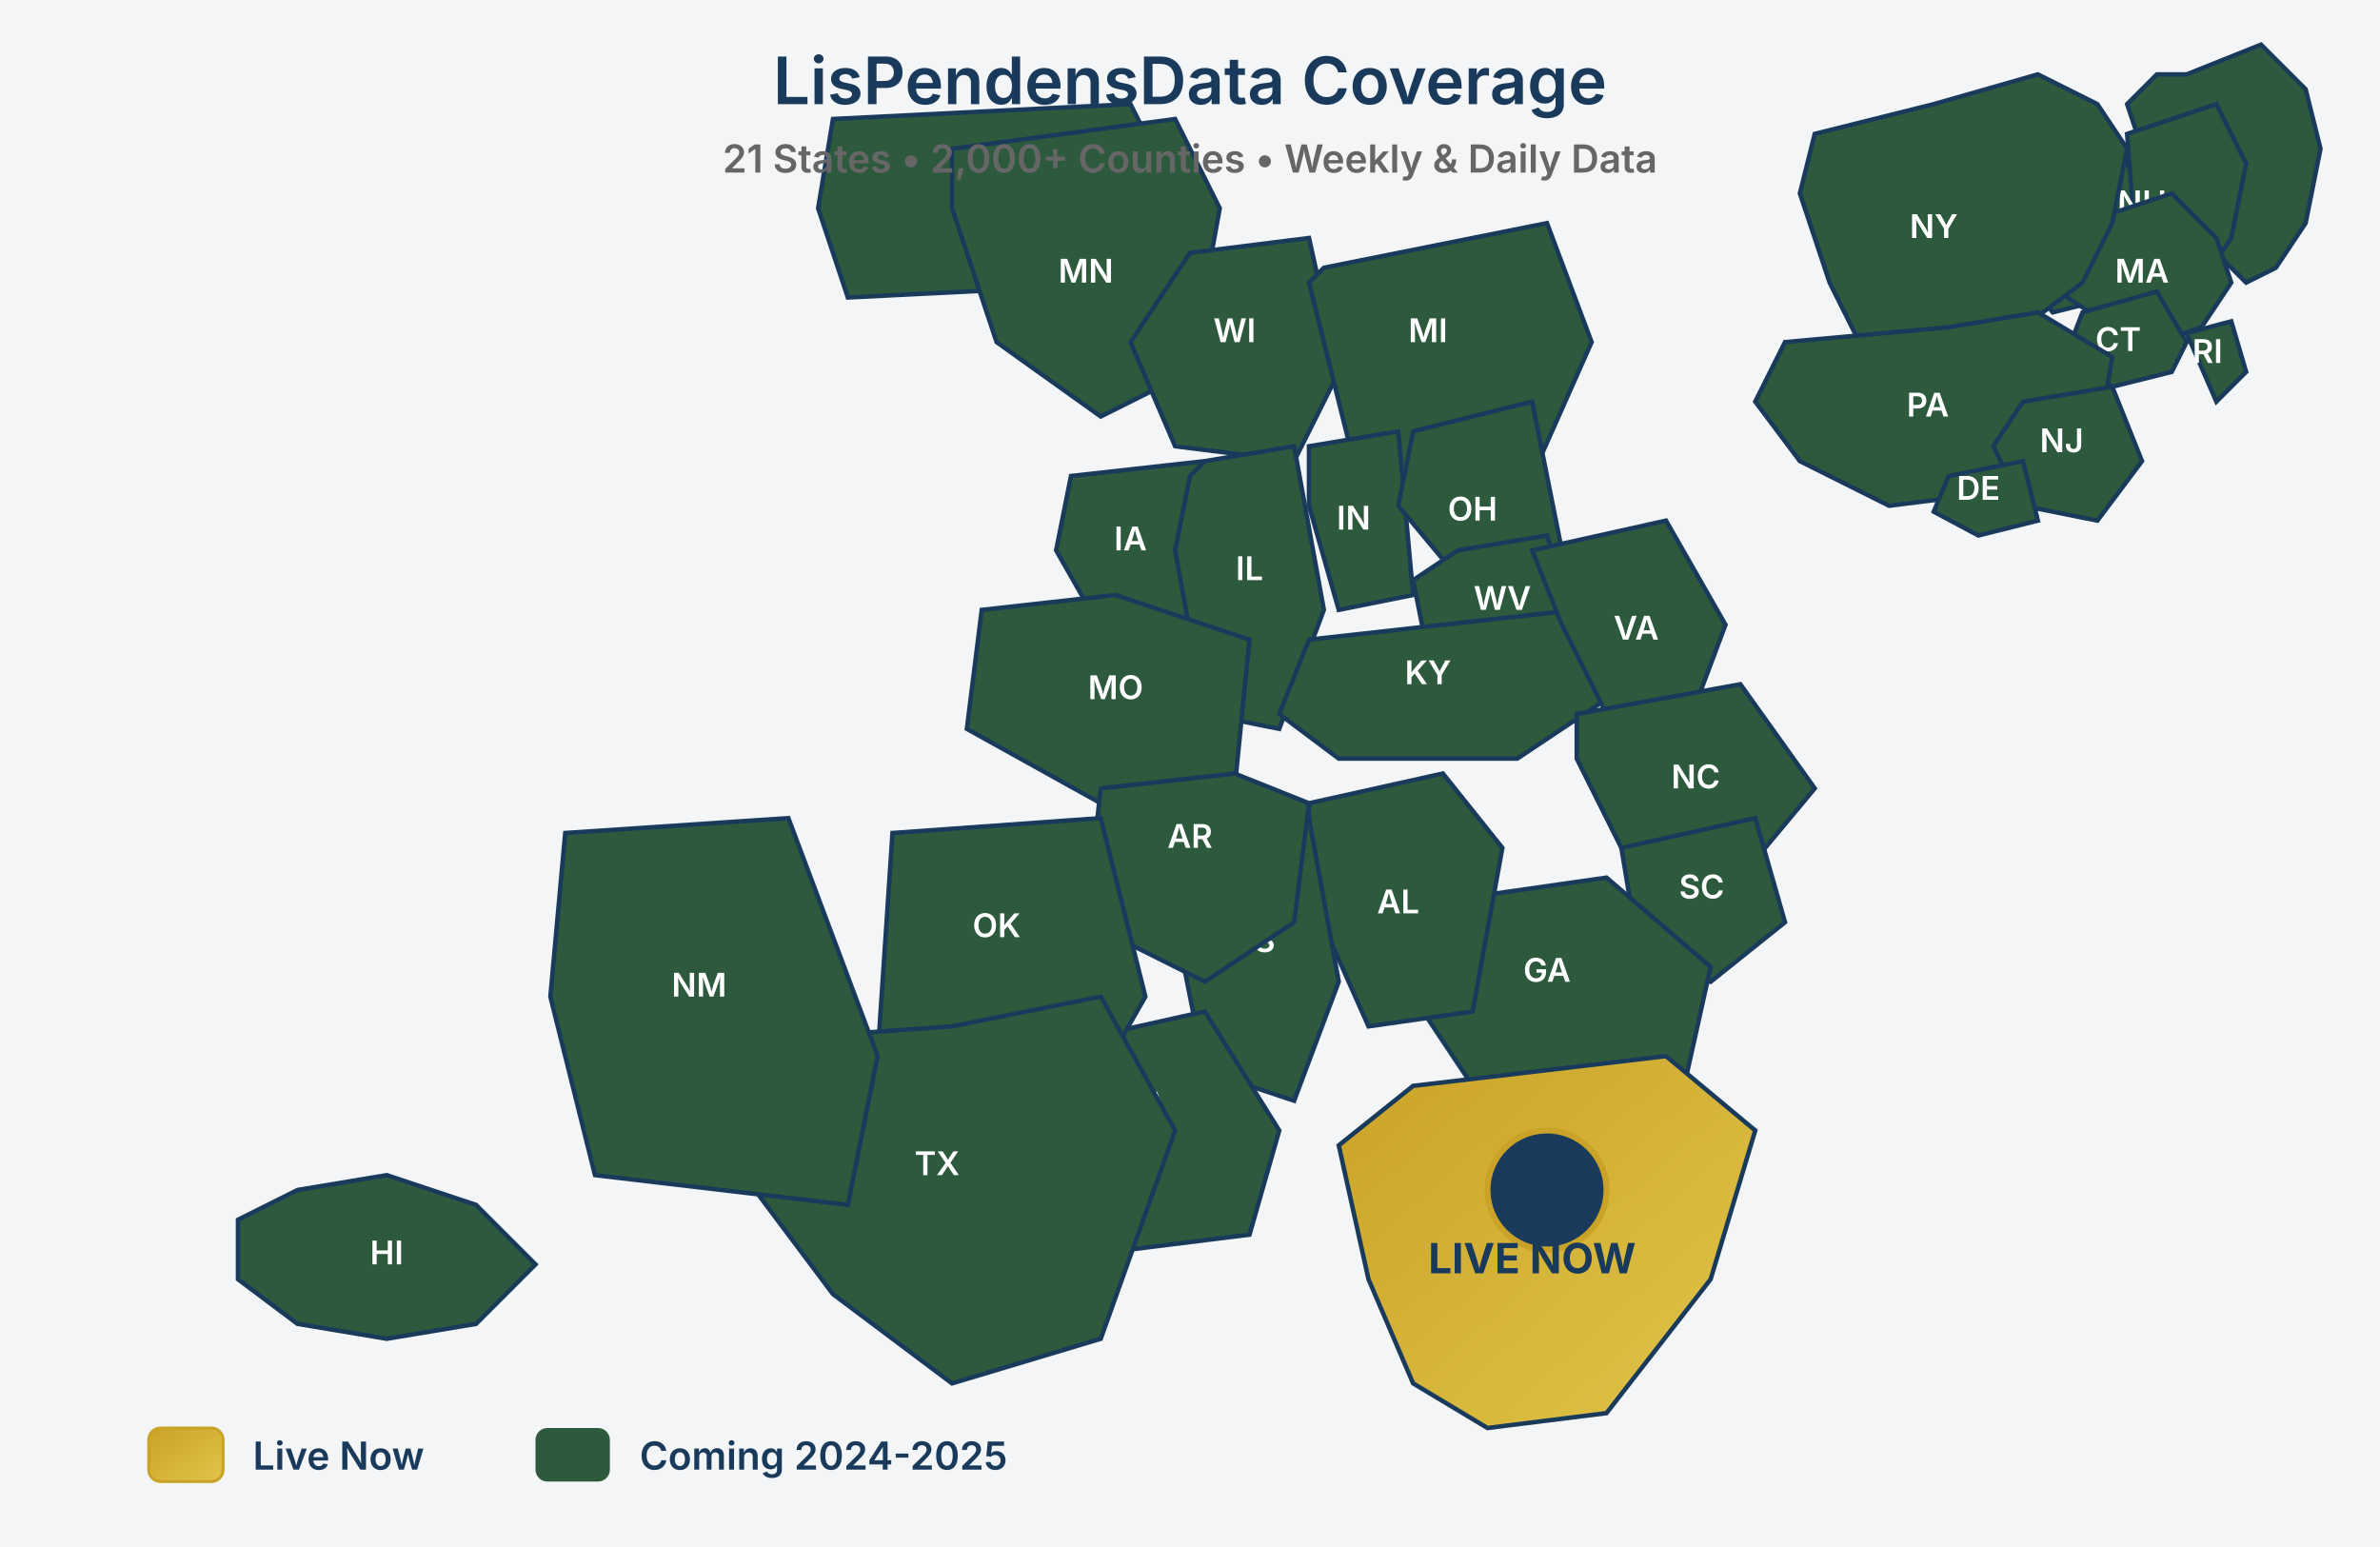
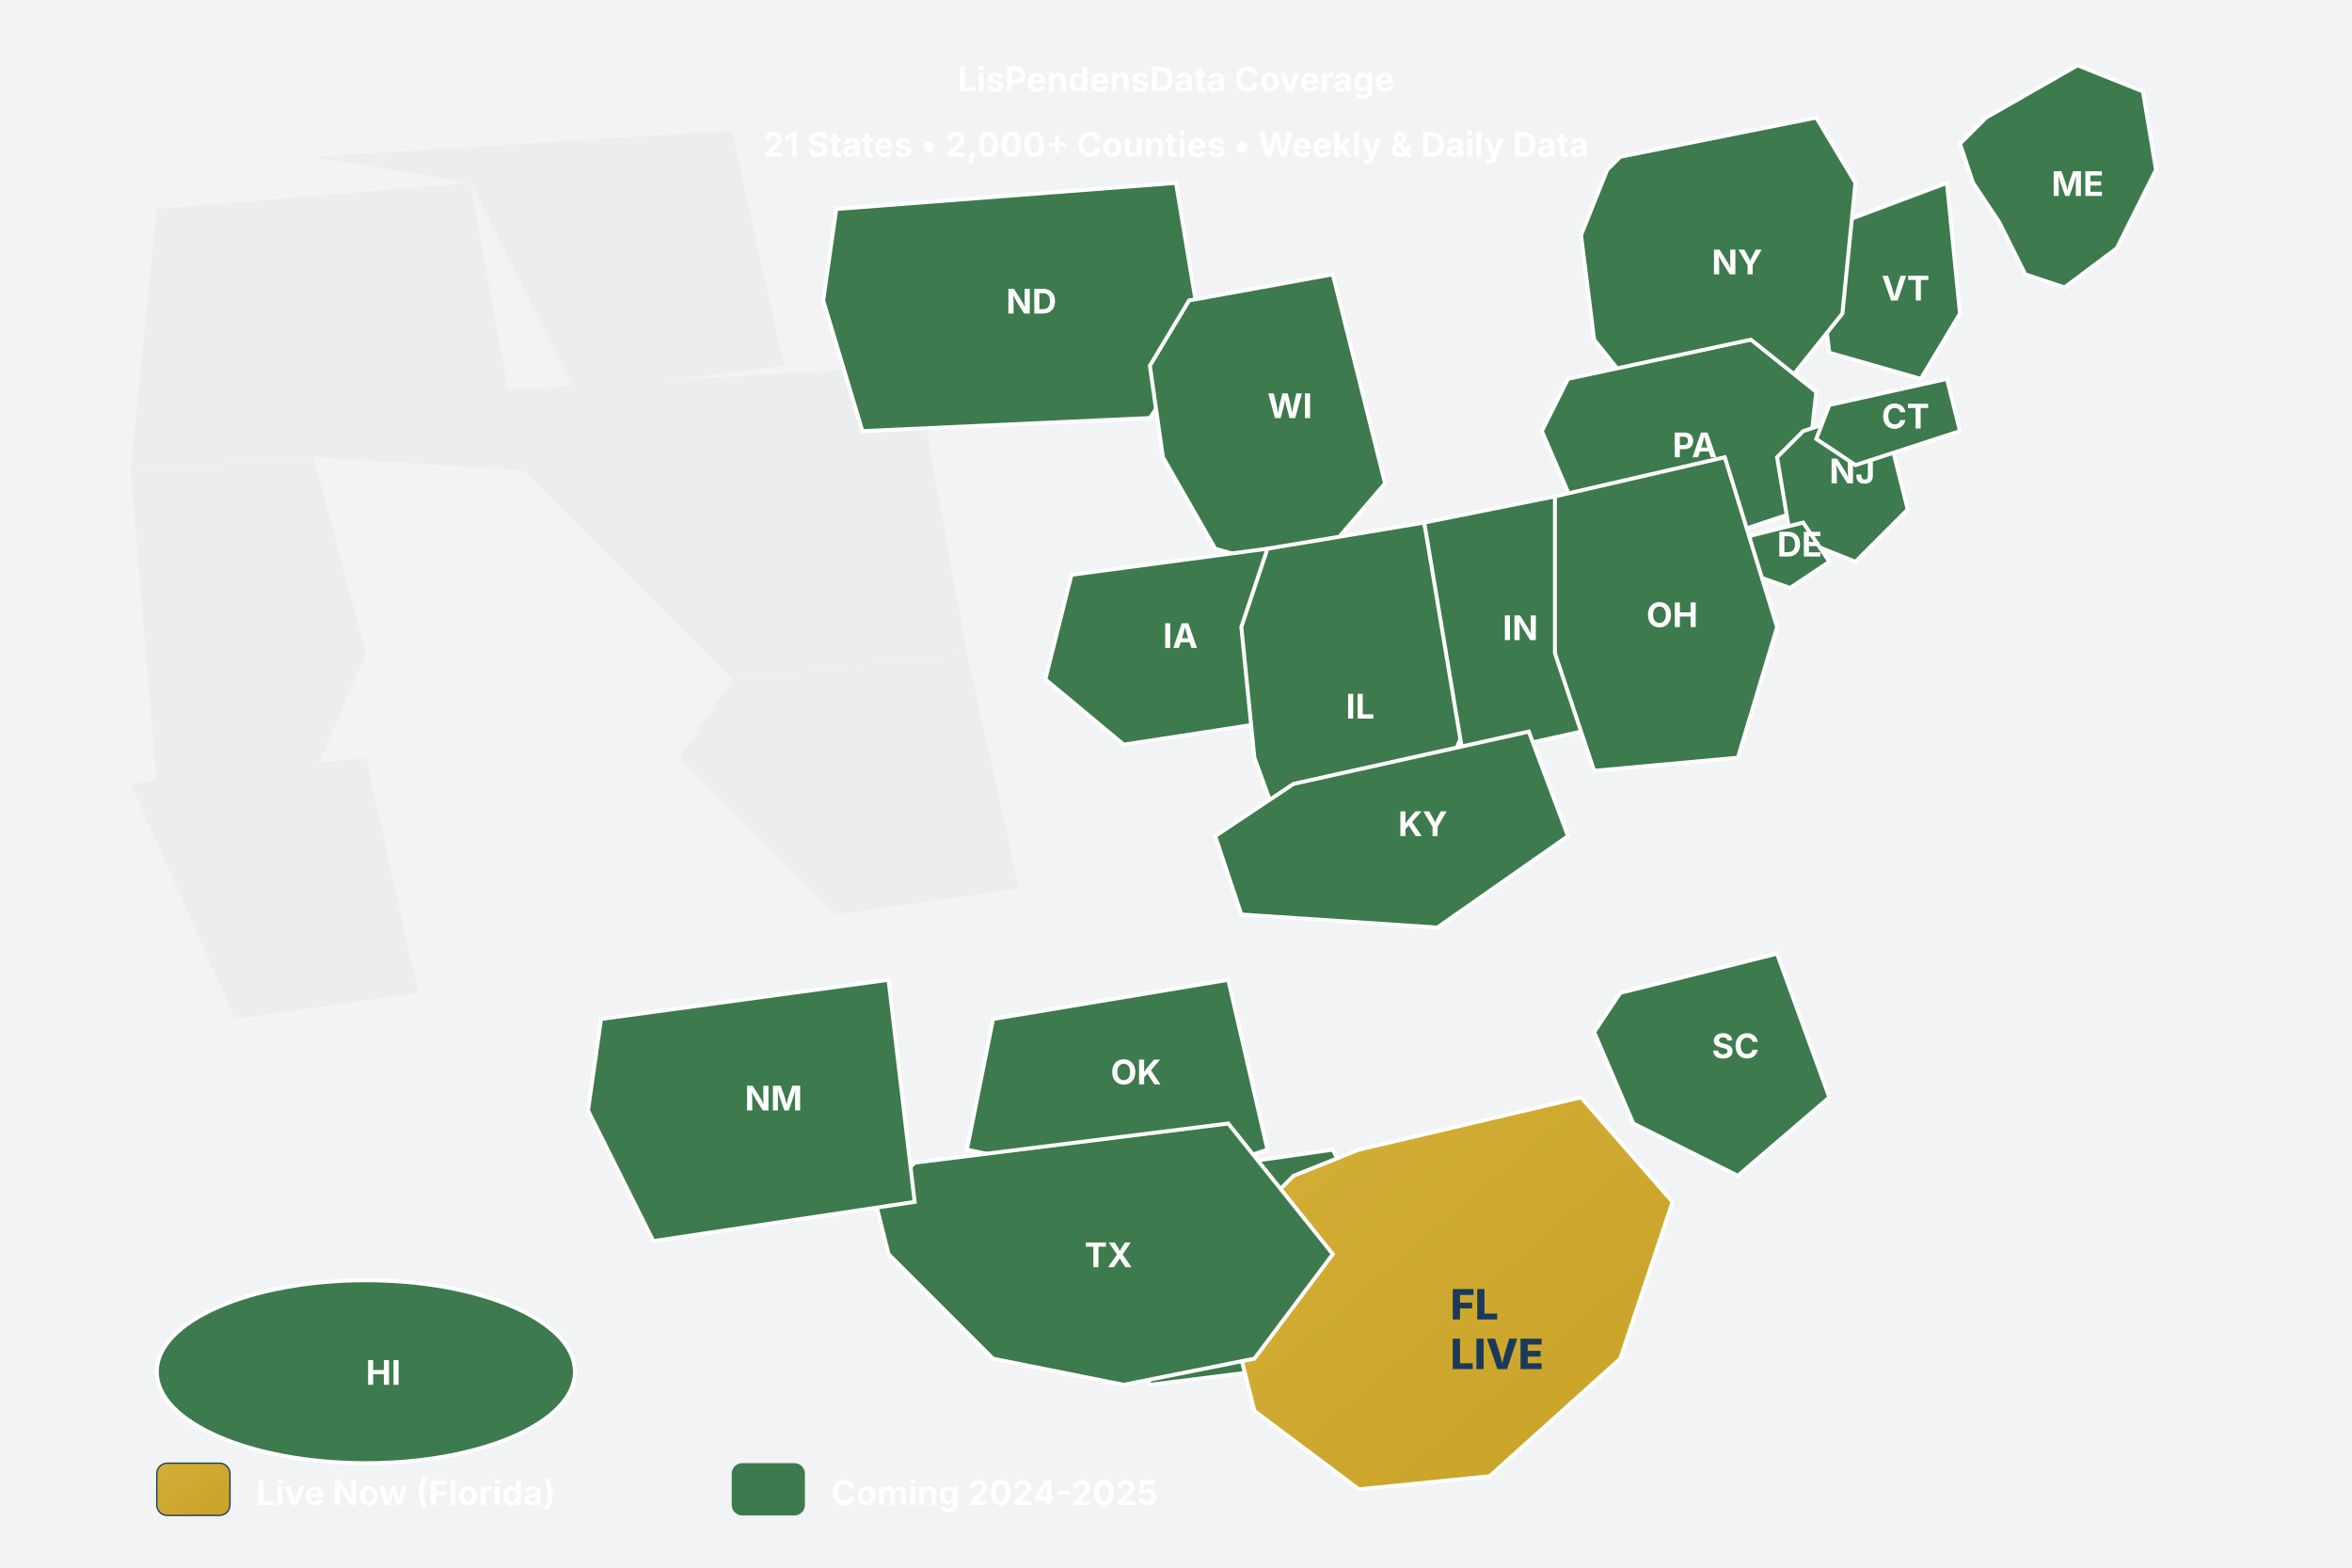
- <svg xmlns="http://www.w3.org/2000/svg" viewBox="0 0 800 520">
+ <svg xmlns="http://www.w3.org/2000/svg" viewBox="0 0 900 600" preserveAspectRatio="xMidYMid meet">
  <defs>
    <linearGradient id="flGradient" x1="0%" y1="0%" x2="100%" y2="100%">
-       <stop offset="0%" style="stop-color:#c9a227" />
-       <stop offset="100%" style="stop-color:#e0c54a" />
+       <stop offset="0%" style="stop-color:#d4af37" />
+       <stop offset="100%" style="stop-color:#c9a227" />
    </linearGradient>
-     <filter id="glow" x="-20%" y="-20%" width="140%" height="140%">
-       <feGaussianBlur stdDeviation="2" result="blur" />
-       <feComposite in="SourceGraphic" in2="blur" operator="over" />
+     <filter id="dropShadow" x="-20%" y="-20%" width="140%" height="140%">
+       <feDropShadow dx="1" dy="1" stdDeviation="1" flood-opacity="0.3" />
    </filter>
-     <style>
-       .state { stroke: #1a3a5c; stroke-width: 1.5; transition: all 0.3s; cursor: pointer; }
-       .state:hover { filter: drop-shadow(0 0 4px rgba(26,58,92,0.4)); stroke-width: 2.5; }
-       .live { fill: url(#flGradient); }
-       .live:hover { filter: drop-shadow(0 0 6px rgba(201,162,39,0.6)); }
-       .coming { fill: #2d5a3d; }
-       .coming:hover { fill: #1a3a5c; }
-       text { font-family: -apple-system, BlinkMacSystemFont, sans-serif; font-weight: 600; pointer-events: none; }
-       .state-label { font-size: 11px; fill: white; }
-       .live-text { fill: #1a3a5c; font-size: 14px; font-weight: 700; }
-       .pulse { animation: pulse 2s ease-in-out infinite; }
-       @keyframes pulse { 0%, 100% { opacity: 0.6; r: 4; } 50% { opacity: 0.2; r: 12; } }
-       .live-pulse { fill: #1a3a5c; animation: pulse 2s ease-in-out infinite; }
-     </style>
  </defs>
-   <rect width="800" height="520" fill="#f8f9fa" />
-   <rect width="800" height="520" fill="#1a3a5c" fill-opacity="0.02" />
+   <rect width="900" height="600" fill="#f8f9fa" />
+   <rect width="900" height="600" fill="#1a3a5c" fill-opacity="0.03" />
+   <style>
+     .state { stroke: #fff; stroke-width: 1.5; transition: all 0.3s ease; cursor: pointer; }
+     .state:hover { filter: drop-shadow(0 0 8px rgba(26,58,92,0.4)); stroke-width: 2.5; transform: scale(1.02); transform-origin: center; }
+     .state.coming { fill: #3d7a4d; }
+     .state.coming:hover { fill: #2a5a3d; }
+     .state.live { fill: url(#flGradient); }
+     .state.live:hover { filter: drop-shadow(0 0 10px rgba(201,162,39,0.6)); }
+     text { font-family: -apple-system, BlinkMacSystemFont, sans-serif; font-weight: 700; pointer-events: none; fill: white; font-size: 13px; text-shadow: 0 1px 2px rgba(0,0,0,0.4); }
+     .live-text { fill: #1a3a5c; font-size: 16px; font-weight: 800; text-shadow: none; }
+     .pulse-circle { fill: #1a3a5c; }
+     @keyframes pulse { 0%, 100% { r: 6; opacity: 1; } 50% { r: 14; opacity: 0.3; } }
+     .animate-pulse { animation: pulse 2s ease-in-out infinite; }
+   </style>
+   <g opacity="0.15">
+     <path fill="#ccc" d="M 50,180 L 120,175 L 140,250 L 110,320 L 60,300 Z" />
+     <path fill="#ccc" d="M 60,80 L 180,70 L 200,180 L 120,175 L 50,180 Z" />
+     <path fill="#ccc" d="M 50,300 L 140,290 L 160,380 L 90,390 Z" />
+     <path fill="#ccc" d="M 120,60 L 280,50 L 300,140 L 220,150 L 180,70 Z" />
+     <path fill="#ccc" d="M 180,150 L 350,140 L 370,250 L 280,260 L 200,180 Z" />
+     <path fill="#ccc" d="M 280,260 L 370,250 L 390,340 L 320,350 L 260,290 Z" />
+   </g>
  <g class="state-group" data-state="ME">
-     <path class="state coming" d="M 735,25 L 760,15 L 775,30 L 780,50 L 775,75 L 765,90 L 755,95 L 745,85 L 730,70 L 720,50 L 715,35 L 725,25 Z" />
-     <text x="740" y="55" text-anchor="middle" class="state-label" font-size="10">ME</text>
+     <path class="state coming" d="M 760,45 L 795,25 L 820,35 L 825,65 L 810,95 L 790,110 L 775,105 L 765,85 L 755,70 L 750,55 Z" />
+     <text x="785" y="75">ME</text>
  </g>
  <g class="state-group" data-state="VT">
-     <path class="state coming" d="M 685,55 L 710,45 L 720,65 L 715,85 L 710,100 L 690,105 L 678,90 L 680,70 Z" />
-     <text x="698" y="82" text-anchor="middle" class="state-label" font-size="10">VT</text>
+     <path class="state coming" d="M 705,85 L 745,70 L 750,120 L 735,145 L 700,135 L 695,95 Z" />
+     <text x="720" y="115">VT</text>
  </g>
-   <g class="state-group" data-state="NH">
-     <path class="state coming" d="M 715,45 L 745,35 L 755,55 L 750,80 L 740,95 L 725,100 L 718,85 Z" />
-     <text x="720" y="72" text-anchor="middle" class="state-label" font-size="10">NH</text>
+   <g class="state-group" data-state="NY">
+     <path class="state coming" d="M 620,60 L 695,45 L 710,70 L 705,120 L 685,145 L 655,160 L 630,155 L 610,130 L 605,90 L 615,65 Z" />
+     <text x="655" y="105">NY</text>
  </g>
-   <g class="state-group" data-state="MA">
-     <path class="state coming" d="M 700,75 L 730,65 L 745,80 L 750,95 L 740,110 L 725,115 L 710,110 L 695,100 L 690,85 Z" />
-     <text x="720" y="95" text-anchor="middle" class="state-label" font-size="10">MA</text>
+   <g class="state-group" data-state="PA">
+     <path class="state coming" d="M 600,145 L 670,130 L 695,150 L 690,195 L 645,210 L 605,200 L 590,165 Z" />
+     <text x="640" y="175">PA</text>
+   </g>
+   <g class="state-group" data-state="NJ">
+     <path class="state coming" d="M 690,165 L 720,155 L 730,195 L 710,215 L 685,205 L 680,175 Z" />
+     <text x="700" y="185">NJ</text>
  </g>
  <g class="state-group" data-state="CT">
-     <path class="state coming" d="M 700,105 L 725,98 L 735,115 L 730,125 L 710,130 L 695,118 Z" />
-     <text x="712" y="118" text-anchor="middle" class="state-label" font-size="10">CT</text>
-   </g>
-   <g class="state-group" data-state="RI">
-     <path class="state coming" d="M 735,112 L 750,108 L 755,125 L 745,135 Z" />
-     <text x="742" y="122" text-anchor="middle" class="state-label" font-size="10">RI</text>
-   </g>
-   <g class="state-group" data-state="NY">
-     <path class="state coming" d="M 610,45 L 650,35 L 685,25 L 705,35 L 715,50 L 710,75 L 700,95 L 680,110 L 665,120 L 645,125 L 625,115 L 615,95 L 605,65 Z" />
-     <text x="650" y="80" text-anchor="middle" class="state-label" font-size="10">NY</text>
-   </g>
-   <g class="state-group" data-state="PA">
-     <path class="state coming" d="M 600,115 L 655,110 L 685,105 L 710,120 L 705,150 L 675,165 L 635,170 L 605,155 L 590,135 Z" />
-     <text x="648" y="140" text-anchor="middle" class="state-label" font-size="10">PA</text>
-   </g>
-   <g class="state-group" data-state="NJ">
-     <path class="state coming" d="M 680,135 L 710,130 L 720,155 L 705,175 L 680,170 L 670,150 Z" />
-     <text x="693" y="152" text-anchor="middle" class="state-label" font-size="10">NJ</text>
+     <path class="state coming" d="M 700,155 L 745,145 L 750,165 L 710,178 L 695,168 Z" />
+     <text x="720" y="164">CT</text>
  </g>
  <g class="state-group" data-state="DE">
-     <path class="state coming" d="M 655,160 L 680,155 L 685,175 L 665,180 L 650,172 Z" />
-     <text x="665" y="168" text-anchor="middle" class="state-label" font-size="10">DE</text>
+     <path class="state coming" d="M 670,205 L 690,200 L 700,215 L 685,225 L 665,218 Z" />
+     <text x="680" y="213" font-size="10">DE</text>
  </g>
  <g class="state-group" data-state="ND">
-     <path class="state coming" d="M 280,40 L 380,35 L 395,65 L 385,95 L 285,100 L 275,70 Z" />
-     <text x="330" y="67" text-anchor="middle" class="state-label" font-size="10">ND</text>
-   </g>
-   <g class="state-group" data-state="MN">
-     <path class="state coming" d="M 320,50 L 395,40 L 410,70 L 400,125 L 370,140 L 335,115 L 320,70 Z" />
-     <text x="365" y="95" text-anchor="middle" class="state-label" font-size="10">MN</text>
+     <path class="state coming" d="M 320,80 L 450,70 L 460,130 L 440,160 L 330,165 L 315,115 Z" />
+     <text x="385" y="120">ND</text>
  </g>
  <g class="state-group" data-state="WI">
-     <path class="state coming" d="M 400,85 L 440,80 L 450,125 L 435,155 L 395,150 L 380,115 Z" />
-     <text x="415" y="115" text-anchor="middle" class="state-label" font-size="10">WI</text>
-   </g>
-   <g class="state-group" data-state="MI">
-     <path class="state coming" d="M 445,90 L 520,75 L 535,115 L 515,160 L 470,170 L 455,155 L 445,115 L 440,95 Z" />
-     <text x="480" y="115" text-anchor="middle" class="state-label" font-size="10">MI</text>
+     <path class="state coming" d="M 455,115 L 510,105 L 530,185 L 500,220 L 465,210 L 445,175 L 440,140 Z" />
+     <text x="485" y="160">WI</text>
  </g>
  <g class="state-group" data-state="IA">
-     <path class="state coming" d="M 360,160 L 405,155 L 430,175 L 420,215 L 375,220 L 355,185 Z" />
-     <text x="380" y="185" text-anchor="middle" class="state-label" font-size="10">IA</text>
+     <path class="state coming" d="M 410,220 L 485,210 L 495,275 L 430,285 L 400,260 Z" />
+     <text x="445" y="248">IA</text>
  </g>
  <g class="state-group" data-state="IL">
-     <path class="state coming" d="M 405,155 L 435,150 L 445,205 L 430,245 L 405,240 L 395,185 L 400,160 Z" />
-     <text x="420" y="195" text-anchor="middle" class="state-label" font-size="10">IL</text>
+     <path class="state coming" d="M 485,210 L 545,200 L 560,280 L 535,340 L 500,345 L 480,290 L 475,240 Z" />
+     <text x="515" y="275">IL</text>
  </g>
  <g class="state-group" data-state="IN">
-     <path class="state coming" d="M 440,150 L 470,145 L 475,200 L 450,205 L 440,170 Z" />
-     <text x="455" y="178" text-anchor="middle" class="state-label" font-size="10">IN</text>
+     <path class="state coming" d="M 545,200 L 595,190 L 605,280 L 560,290 L 550,230 Z" />
+     <text x="575" y="245">IN</text>
  </g>
  <g class="state-group" data-state="OH">
-     <path class="state coming" d="M 475,145 L 515,135 L 525,185 L 495,200 L 470,170 Z" />
-     <text x="495" y="175" text-anchor="middle" class="state-label" font-size="10">OH</text>
-   </g>
-   <g class="state-group" data-state="MO">
-     <path class="state coming" d="M 330,205 L 375,200 L 420,215 L 415,265 L 370,270 L 325,245 Z" />
-     <text x="375" y="235" text-anchor="middle" class="state-label" font-size="10">MO</text>
-   </g>
-   <g class="state-group" data-state="WV">
-     <path class="state coming" d="M 490,185 L 520,180 L 530,210 L 515,230 L 480,220 L 475,195 Z" />
-     <text x="505" y="205" text-anchor="middle" class="state-label" font-size="10">WV</text>
+     <path class="state coming" d="M 595,190 L 660,175 L 680,240 L 665,290 L 610,295 L 595,250 Z" />
+     <text x="630" y="240">OH</text>
  </g>
  <g class="state-group" data-state="KY">
-     <path class="state coming" d="M 440,215 L 485,210 L 530,205 L 540,235 L 510,255 L 450,255 L 430,240 Z" />
-     <text x="480" y="230" text-anchor="middle" class="state-label" font-size="10">KY</text>
-   </g>
-   <g class="state-group" data-state="VA">
-     <path class="state coming" d="M 515,185 L 560,175 L 580,210 L 565,250 L 540,240 L 525,210 Z" />
-     <text x="550" y="215" text-anchor="middle" class="state-label" font-size="10">VA</text>
-   </g>
-   <g class="state-group" data-state="NC">
-     <path class="state coming" d="M 530,240 L 585,230 L 610,265 L 585,295 L 545,285 L 530,255 Z" />
-     <text x="570" y="265" text-anchor="middle" class="state-label" font-size="10">NC</text>
+     <path class="state coming" d="M 495,300 L 585,280 L 600,320 L 550,355 L 475,350 L 465,320 Z" />
+     <text x="535" y="320">KY</text>
  </g>
  <g class="state-group" data-state="SC">
-     <path class="state coming" d="M 545,285 L 590,275 L 600,310 L 575,330 L 550,315 Z" />
-     <text x="572" y="302" text-anchor="middle" class="state-label" font-size="10">SC</text>
+     <path class="state coming" d="M 620,380 L 680,365 L 700,420 L 665,450 L 625,430 L 610,395 Z" />
+     <text x="655" y="405">SC</text>
  </g>
-   <g class="state-group" data-state="GA">
-     <path class="state coming" d="M 470,305 L 540,295 L 575,325 L 565,370 L 495,365 L 475,335 Z" />
-     <text x="520" y="330" text-anchor="middle" class="state-label" font-size="10">GA</text>
+   <g class="state-group" data-state="LA">
+     <path class="state coming" d="M 440,450 L 510,440 L 530,480 L 520,520 L 440,530 L 425,490 Z" />
+     <text x="480" y="485">LA</text>
  </g>
  <g class="state-group" data-state="FL">
-     <path class="state live" d="M 475,365 L 560,355 L 590,380 L 575,430 L 540,475 L 500,480 L 475,465 L 460,430 L 450,385 Z" />
-     <circle cx="520" cy="400" r="20" class="live-pulse" fill="none" stroke="#c9a227" stroke-width="2" />
-     <circle cx="530" cy="420" class="live-pulse" />
-     <text x="515" y="410" text-anchor="middle" class="live-text">FL</text>
-     <text x="515" y="428" text-anchor="middle" class="live-text" font-size="9" font-weight="500">LIVE NOW</text>
-   </g>
-   <g class="state-group" data-state="AL">
-     <path class="state coming" d="M 440,270 L 485,260 L 505,285 L 495,340 L 460,345 L 440,300 Z" />
-     <text x="470" y="307" text-anchor="middle" class="state-label" font-size="10">AL</text>
-   </g>
-   <g class="state-group" data-state="MS">
-     <path class="state coming" d="M 400,285 L 440,275 L 450,330 L 435,370 L 405,360 L 395,310 Z" />
-     <text x="420" y="320" text-anchor="middle" class="state-label" font-size="10">MS</text>
-   </g>
-   <g class="state-group" data-state="LA">
-     <path class="state coming" d="M 360,350 L 405,340 L 430,380 L 420,415 L 380,420 L 350,380 Z" />
-     <text x="385" y="375" text-anchor="middle" class="state-label" font-size="10">LA</text>
-   </g>
-   <g class="state-group" data-state="AR">
-     <path class="state coming" d="M 370,265 L 415,260 L 440,270 L 435,310 L 405,330 L 365,310 Z" />
-     <text x="400" y="285" text-anchor="middle" class="state-label" font-size="10">AR</text>
+     <path class="state live" d="M 520,440 L 605,420 L 640,460 L 620,520 L 570,565 L 520,570 L 480,540 L 465,480 L 495,450 Z" />
+     <circle cx="575" cy="495" class="pulse-circle animate-pulse" />
+     <text x="555" y="505" class="live-text">FL</text>
+     <text x="555" y="524" class="live-text" font-size="11" font-weight="600">LIVE</text>
  </g>
  <g class="state-group" data-state="OK">
-     <path class="state coming" d="M 300,280 L 370,275 L 385,335 L 365,370 L 295,355 Z" />
-     <text x="335" y="315" text-anchor="middle" class="state-label" font-size="10">OK</text>
+     <path class="state coming" d="M 380,390 L 470,375 L 485,440 L 440,455 L 370,440 Z" />
+     <text x="425" y="415">OK</text>
  </g>
  <g class="state-group" data-state="TX">
-     <path class="state coming" d="M 250,350 L 320,345 L 370,335 L 395,380 L 370,450 L 320,465 L 280,435 L 250,395 Z" />
-     <text x="315" y="395" text-anchor="middle" class="state-label" font-size="10">TX</text>
+     <path class="state coming" d="M 350,445 L 470,430 L 510,480 L 480,520 L 430,530 L 380,520 L 340,480 L 335,460 Z" />
+     <text x="415" y="485">TX</text>
  </g>
  <g class="state-group" data-state="NM">
-     <path class="state coming" d="M 190,280 L 265,275 L 295,355 L 285,405 L 200,395 L 185,335 Z" />
-     <text x="235" y="335" text-anchor="middle" class="state-label" font-size="10">NM</text>
+     <path class="state coming" d="M 230,390 L 340,375 L 350,460 L 250,475 L 225,425 Z" />
+     <text x="285" y="425">NM</text>
  </g>
-   <g class="state-group" data-state="HI">
-     <path class="state coming" d="M 80,410 L 100,400 L 130,395 L 160,405 L 180,425 L 160,445 L 130,450 L 100,445 L 80,430 Z" />
-     <text x="130" y="425" text-anchor="middle" class="state-label" font-size="10">HI</text>
+   <g class="state-group" data-state="HI" transform="translate(100, 500)">
+     <ellipse class="state coming" cx="40" cy="25" rx="80" ry="35" />
+     <text x="40" y="30">HI</text>
  </g>
-   <g transform="translate(50, 480)">
-     <rect x="0" y="0" width="25" height="18" fill="url(#flGradient)" rx="4" stroke="#c9a227" stroke-width="1" />
-     <text x="35" y="14" fill="#1a3a5c" font-size="13" font-weight="600" font-family="-apple-system, sans-serif">Live Now</text>
-     <rect x="130" y="0" width="25" height="18" fill="#2d5a3d" rx="4" />
-     <text x="165" y="14" fill="#1a3a5c" font-size="13" font-family="-apple-system, sans-serif">Coming 2024-2025</text>
+   <g transform="translate(60, 560)">
+     <rect x="0" y="0" width="28" height="20" fill="url(#flGradient)" rx="4" stroke="#1a3a5c" stroke-width="0.5" />
+     <text x="38" y="16" fill="#1a3a5c" font-size="14" font-weight="600">Live Now (Florida)</text>
+     <rect x="220" y="0" width="28" height="20" fill="#3d7a4d" rx="4" />
+     <text x="258" y="16" fill="#1a3a5c" font-size="14" font-weight="500">Coming 2024-2025</text>
  </g>
-   <text x="400" y="35" text-anchor="middle" fill="#1a3a5c" font-size="22" font-weight="700" font-family="-apple-system, sans-serif">LisPendensData Coverage</text>
-   <text x="400" y="58" text-anchor="middle" fill="#666" font-size="13" font-family="-apple-system, sans-serif">21 States • 2,000+ Counties • Weekly &amp; Daily Data</text>
+   <text x="450" y="35" text-anchor="middle" fill="#1a3a5c" font-size="26" font-weight="700" font-family="-apple-system, sans-serif">LisPendensData Coverage</text>
+   <text x="450" y="60" text-anchor="middle" fill="#666" font-size="14" font-family="-apple-system, sans-serif">21 States • 2,000+ Counties • Weekly &amp; Daily Data</text>
</svg>
